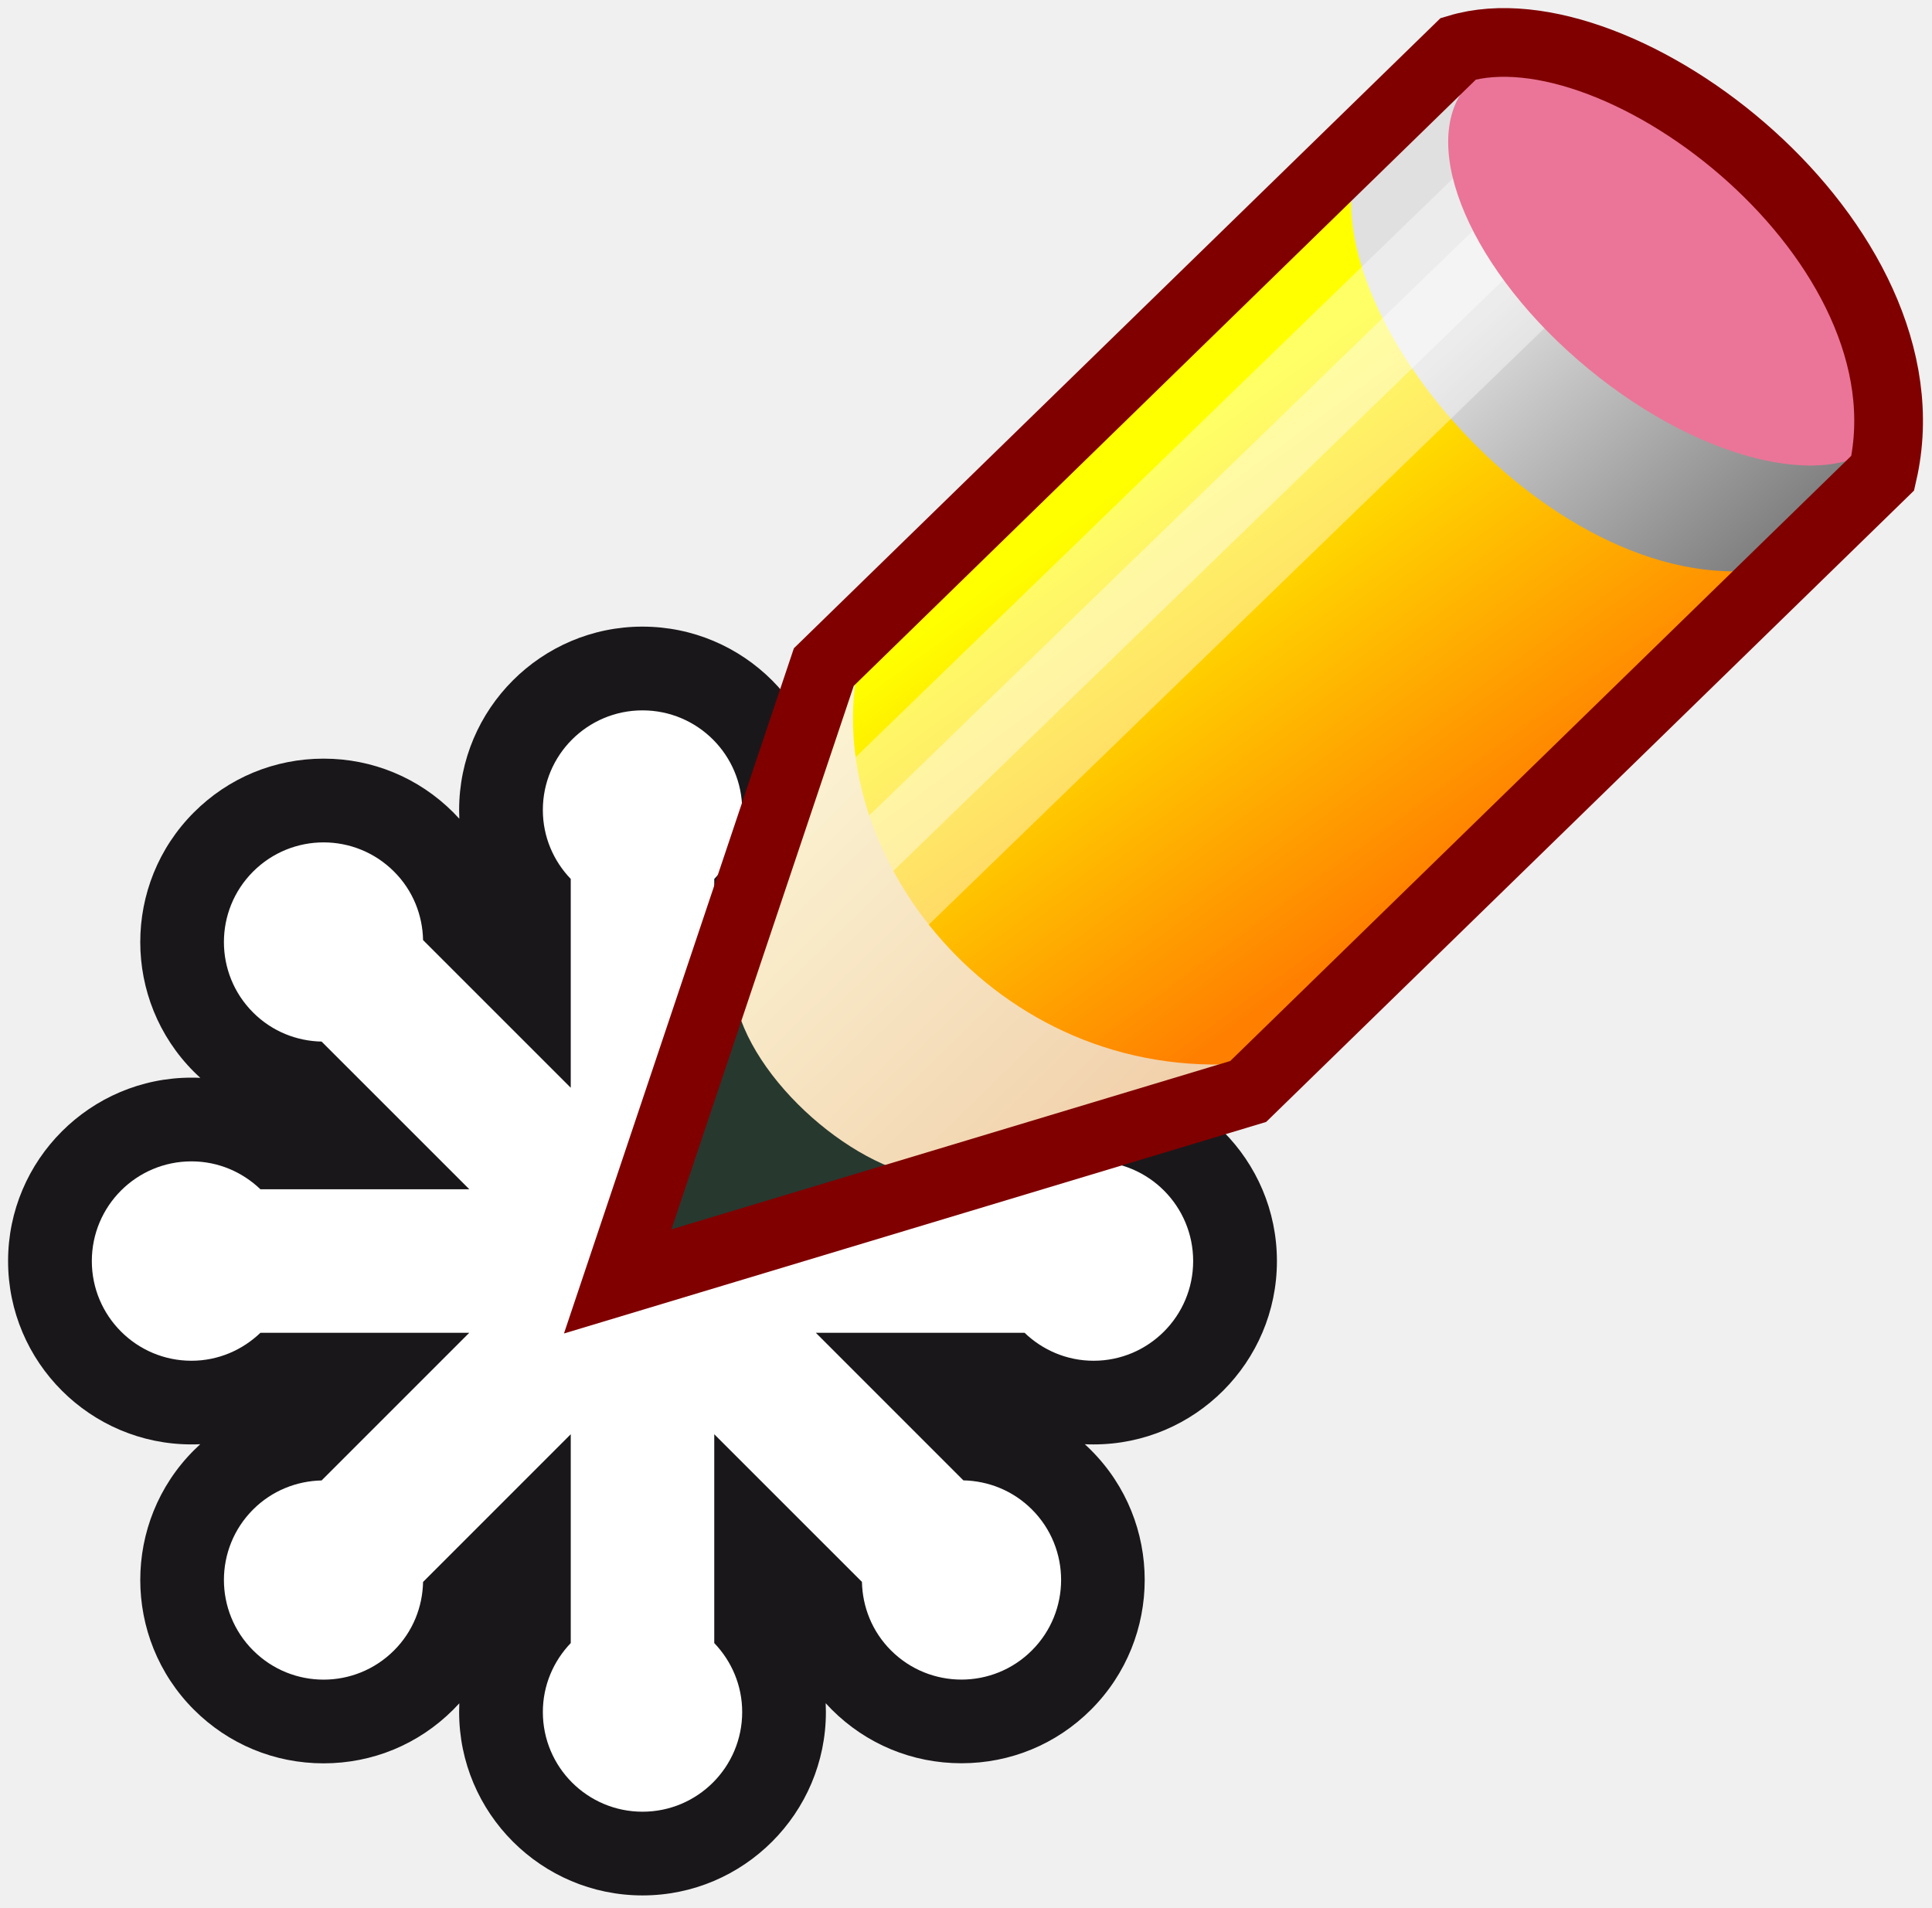
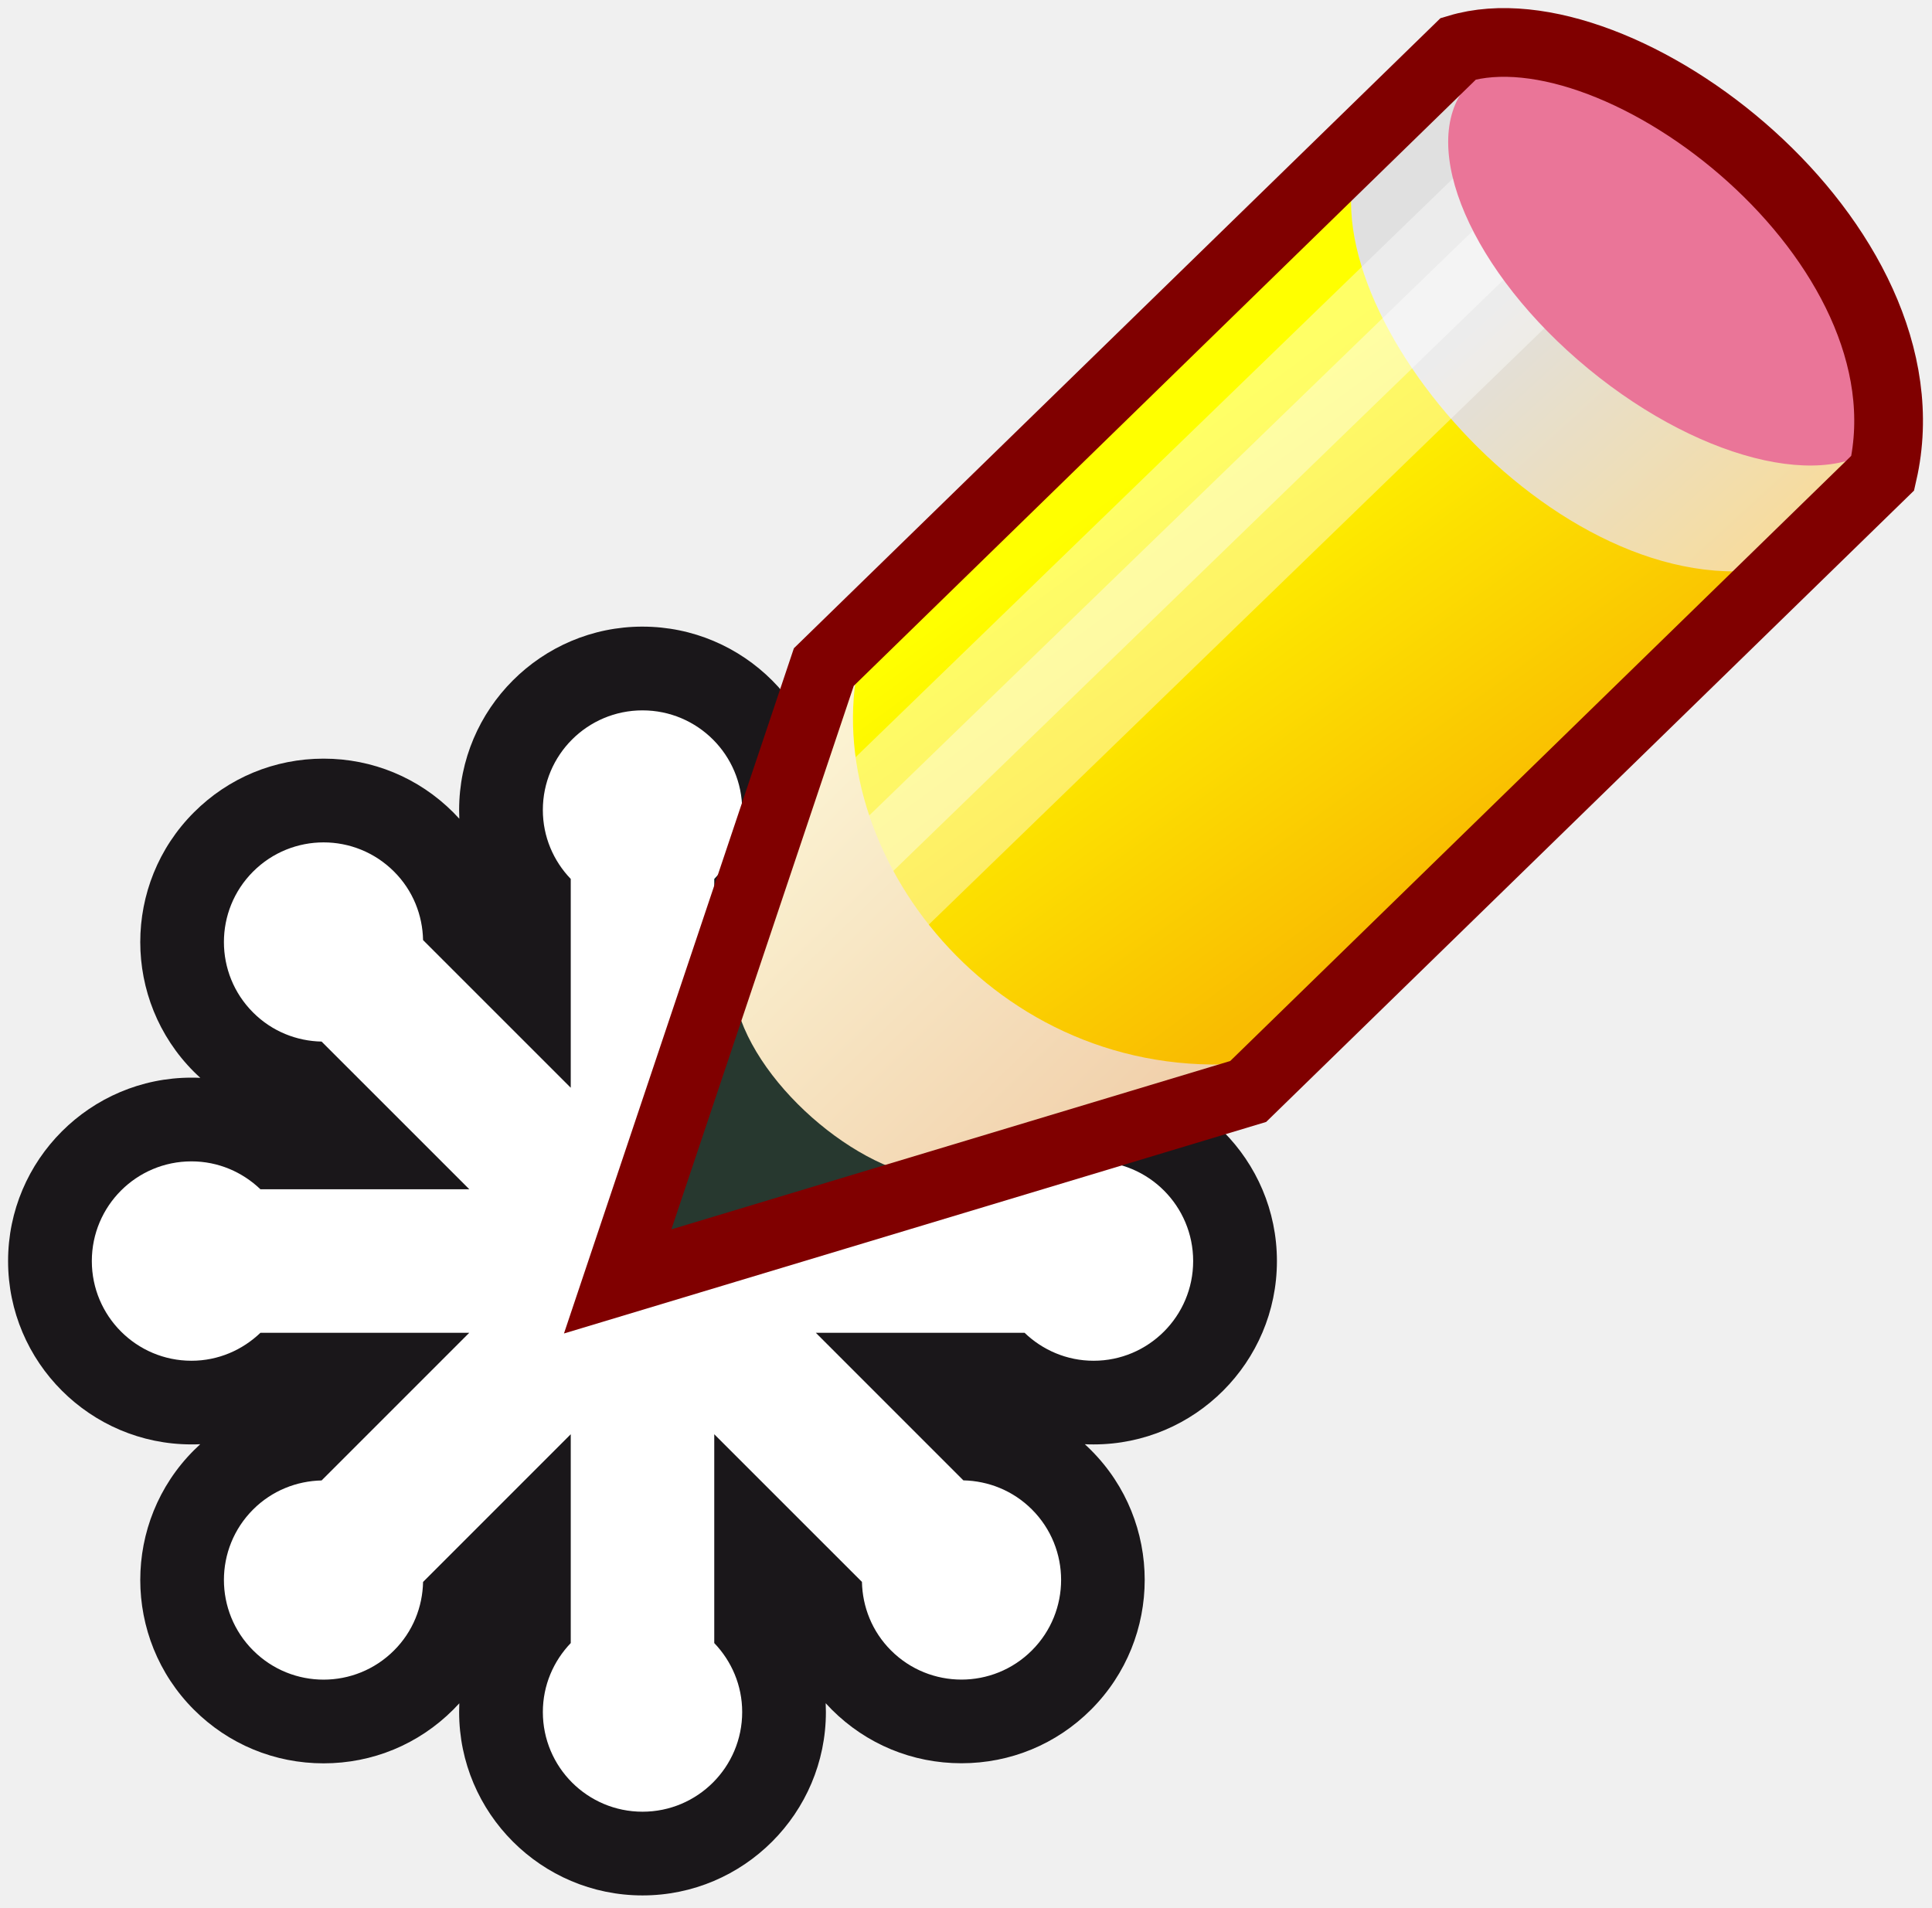
<svg xmlns="http://www.w3.org/2000/svg" viewBox="0 0 478 472">
  <defs>
    <linearGradient id="svg_5" x1="0" y1="0" x2="1" y2="1">
      <stop offset="0" stop-color="#ffffe0" stop-opacity="1" />
      <stop offset="1" stop-color="#edc39c" stop-opacity="1" />
    </linearGradient>
    <linearGradient id="svg_10" x1="0.57" y1="0.781" x2="0.289" y2="0.414">
-       <stop offset="0" stop-color="#ff7f00" stop-opacity="1" />
+       <stop offset="0" stop-color="#f9bc01" stop-opacity="1" />
      <stop offset="1" stop-color="#ffff00" />
    </linearGradient>
    <linearGradient id="svg_18" x1="0.379" y1="0.359" x2="1" y2="1">
      <stop offset="0" stop-color="#e0e0e0" stop-opacity="1" />
-       <stop offset="1" stop-color="#666666" stop-opacity="1" />
+       <stop offset="1" stop-color="#fddb8c" stop-opacity="1" />
    </linearGradient>
  </defs>
  <g>
    <path d="m68.82,270.047l-22,-33l17,-35l34,2l25,15l7,-35l28,-16l25,12l100,102l21,23l-15,35l-36,9l20,49l-31,24l-49,-17l-1,31l-33,21l-31,-19l-13,-35l-30,21l-30,-9l-5,-35l16,-31l-32,-6l-15,-19l3,-36l47,-18z" id="svg_19" fill="#ffffff" />
    <path fill="#1a171a" fill-rule="nonzero" id="path2902" d="m158.965,155.037c-25.021,0 -45.371,20.351 -45.371,45.377c0,0.722 0.018,1.44 0.047,2.156c-0.493,-0.536 -0.994,-1.061 -1.506,-1.585c-8.561,-8.555 -19.96,-13.284 -32.074,-13.284c-12.121,0 -23.52,4.723 -32.088,13.296c-17.693,17.695 -17.693,46.462 0,64.174c0.518,0.517 1.048,1.013 1.59,1.506c-0.729,-0.036 -1.458,-0.048 -2.192,-0.048c-25.021,0 -45.372,20.351 -45.372,45.377c0,25.014 20.351,45.365 45.372,45.365c0.729,0 1.452,-0.012 2.174,-0.048c-0.529,0.482 -1.054,0.988 -1.565,1.494c-17.7,17.689 -17.7,46.487 -0.006,64.187c8.579,8.567 19.967,13.278 32.088,13.278c12.114,0 23.501,-4.711 32.074,-13.278c0.512,-0.517 1.018,-1.048 1.506,-1.579c-0.029,0.712 -0.047,1.447 -0.047,2.158c0,25.015 20.35,45.377 45.371,45.377c25.014,0 45.371,-20.362 45.371,-45.377c0,-0.722 -0.017,-1.446 -0.053,-2.181c0.481,0.529 0.976,1.048 1.487,1.567c8.58,8.58 19.978,13.291 32.106,13.291c12.11,0 23.514,-4.711 32.069,-13.278c17.689,-17.7 17.689,-46.485 0,-64.174c-0.506,-0.495 -1.011,-1 -1.543,-1.482c0.7,0.036 1.423,0.048 2.17,0.048c25.015,0 45.353,-20.351 45.353,-45.365c0,-25.026 -20.338,-45.377 -45.353,-45.377c-0.747,0 -1.47,0.012 -2.193,0.048c0.532,-0.493 1.061,-0.989 1.591,-1.506c8.555,-8.555 13.278,-19.942 13.278,-32.075c0,-12.128 -4.723,-23.52 -13.303,-32.093c-8.555,-8.561 -19.959,-13.284 -32.069,-13.284c-12.121,0 -23.52,4.723 -32.088,13.284c-0.511,0.518 -1.018,1.049 -1.505,1.579c0.036,-0.723 0.053,-1.44 0.053,-2.169c0,-25.026 -20.357,-45.377 -45.371,-45.377m0,20.719c13.616,0 24.659,11.031 24.659,24.658c0,6.627 -2.651,12.621 -6.91,17.05l0,51.674l36.54,-36.535c0.12,-6.144 2.483,-12.247 7.181,-16.947c4.813,-4.813 11.121,-7.224 17.441,-7.224c6.302,0 12.616,2.411 17.436,7.224c9.622,9.633 9.622,25.249 0,34.877c-4.7,4.686 -10.808,7.049 -16.953,7.181l-36.534,36.533l51.667,0c4.428,-4.254 10.429,-6.905 17.08,-6.905c13.591,0 24.629,11.038 24.629,24.665c0,13.616 -11.038,24.665 -24.629,24.665c-6.651,0 -12.652,-2.663 -17.08,-6.917l-51.648,0l36.503,36.509c6.17,0.145 12.266,2.505 16.966,7.206c9.622,9.615 9.622,25.232 0,34.858c-4.809,4.82 -11.133,7.23 -17.436,7.23c-6.32,0 -12.634,-2.41 -17.448,-7.23c-4.681,-4.687 -7.048,-10.796 -7.175,-16.941l-36.54,-36.534l0,51.667c4.259,4.446 6.91,10.435 6.91,17.062c0,13.627 -11.042,24.664 -24.659,24.664c-13.622,0 -24.658,-11.037 -24.658,-24.664c0,-6.627 2.645,-12.616 6.903,-17.062l0,-51.667l-36.539,36.546c-0.127,6.144 -2.488,12.265 -7.181,16.941c-4.814,4.819 -11.122,7.23 -17.429,7.23c-6.315,0 -12.623,-2.411 -17.436,-7.23c-9.633,-9.628 -9.633,-25.243 0,-34.87c4.681,-4.676 10.79,-7.05 16.941,-7.183l36.533,-36.533l-51.666,0c-4.441,4.253 -10.429,6.917 -17.062,6.917c-13.616,0 -24.653,-11.049 -24.653,-24.665c0,-13.627 11.037,-24.665 24.653,-24.665c6.633,0 12.621,2.651 17.062,6.905l51.685,0l-36.552,-36.545c-6.145,-0.12 -12.254,-2.494 -16.948,-7.194c-9.626,-9.615 -9.626,-25.237 0,-34.864c4.814,-4.813 11.128,-7.224 17.442,-7.224c6.307,0 12.615,2.411 17.429,7.224c4.7,4.693 7.06,10.802 7.181,16.948l36.539,36.533l0,-51.661c-4.258,-4.428 -6.903,-10.422 -6.903,-17.05c0,-13.627 11.037,-24.658 24.658,-24.658" />
    <path d="m188.82,210.047l16,-47l155,-148l107,100l-158,157l-44,12l-76,-74z" id="svg_6" fill="url(#svg_10)" stroke="#ffffff" stroke-width="0" />
    <path d="m335.57,40.297c-11.5,39.75 55.5,115.25 109.25,98.75l21,-21l-103,-101l-27.25,23.25z" id="svg_11" fill="url(#svg_18)" stroke="#ffffff" stroke-width="0" />
    <rect x="272.804" y="20.764" width="42.352" height="232.668" id="svg_13" fill="#ffffff" stroke="#ffffff" stroke-width="0" transform="rotate(45.9094, 293.98, 137.1)" opacity="0.4" />
    <rect x="282.804" y="22.764" width="14" height="232.668" fill="#ffffff" stroke="#ffffff" stroke-width="0" transform="rotate(45.9094, 289.805, 139.1)" opacity="0.4" id="svg_14" />
    <ellipse cx="415.133" cy="64.381" id="svg_12" fill="#ea7598" stroke="#ffffff" stroke-width="0" rx="67.793" ry="34.82" transform="rotate(39.4735, 415.133, 64.379)" />
    <path d="m212.07,166.047c-8.5,47 36.25,103.75 99.25,96.75l-152.5,53.25l53.25,-150z" id="svg_4" fill="url(#svg_5)" stroke="#ffffff" stroke-width="0" />
    <path d="m181.32,242.547c0.5,20.5 26.75,45 46.75,48.5l-66.25,20l19.5,-68.5z" id="svg_3" fill="#27382f" stroke="#ffffff" stroke-width="0" />
  </g>
  <g>
    <path d="m152.82,317.047l51,-152l157,-153c40,-12 118,48 105,105l-157,153l-156,47z" id="svg_1" fill="none" stroke="#800000" stroke-width="17" />
  </g>
</svg>
